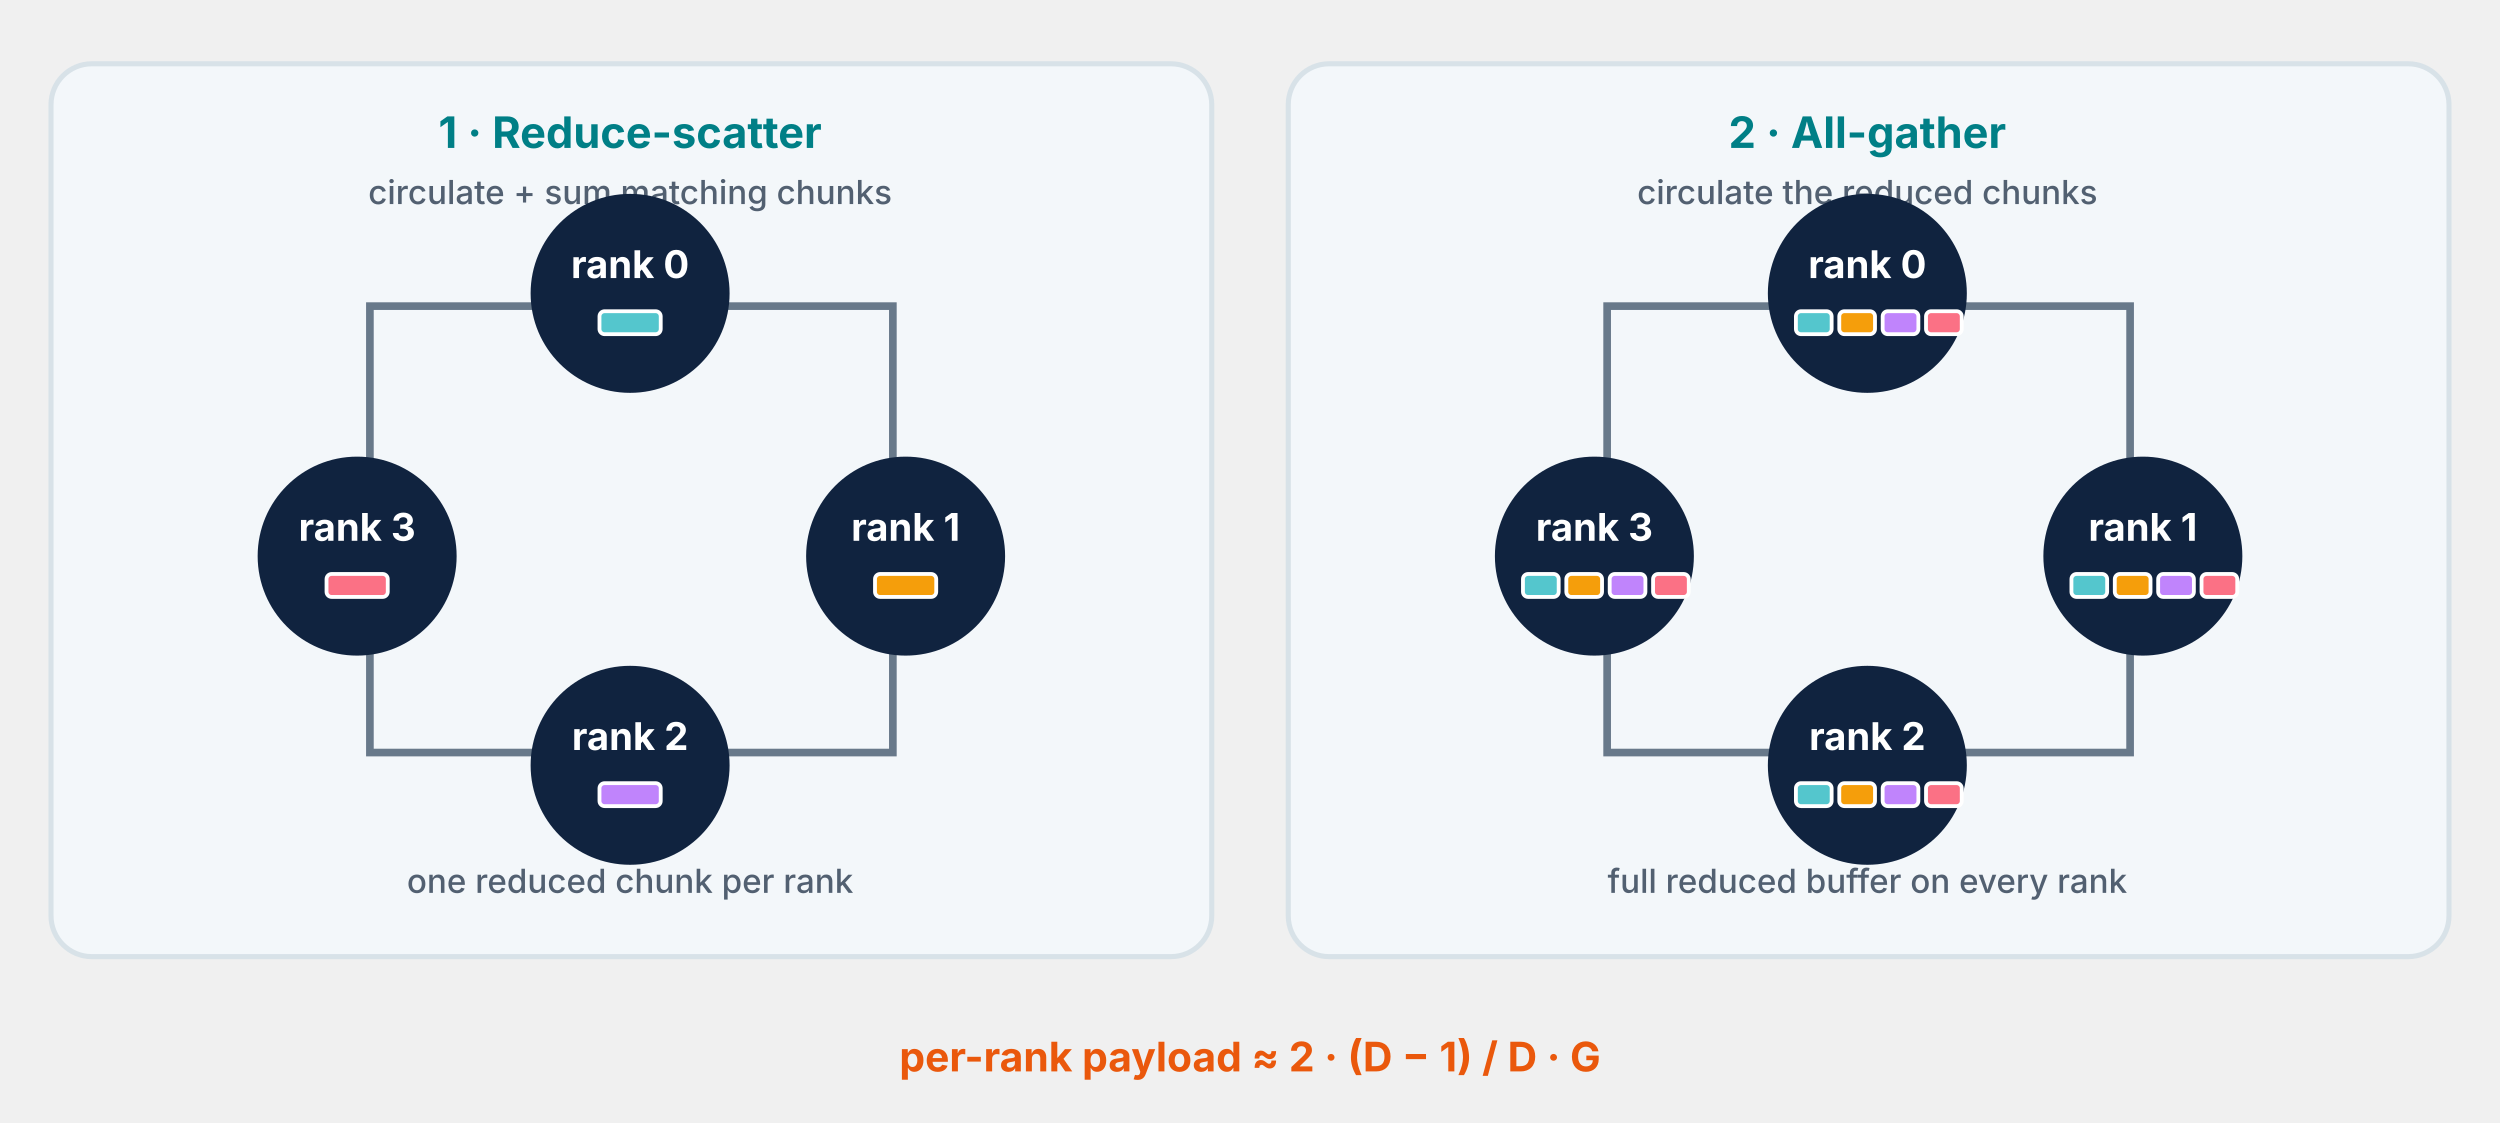
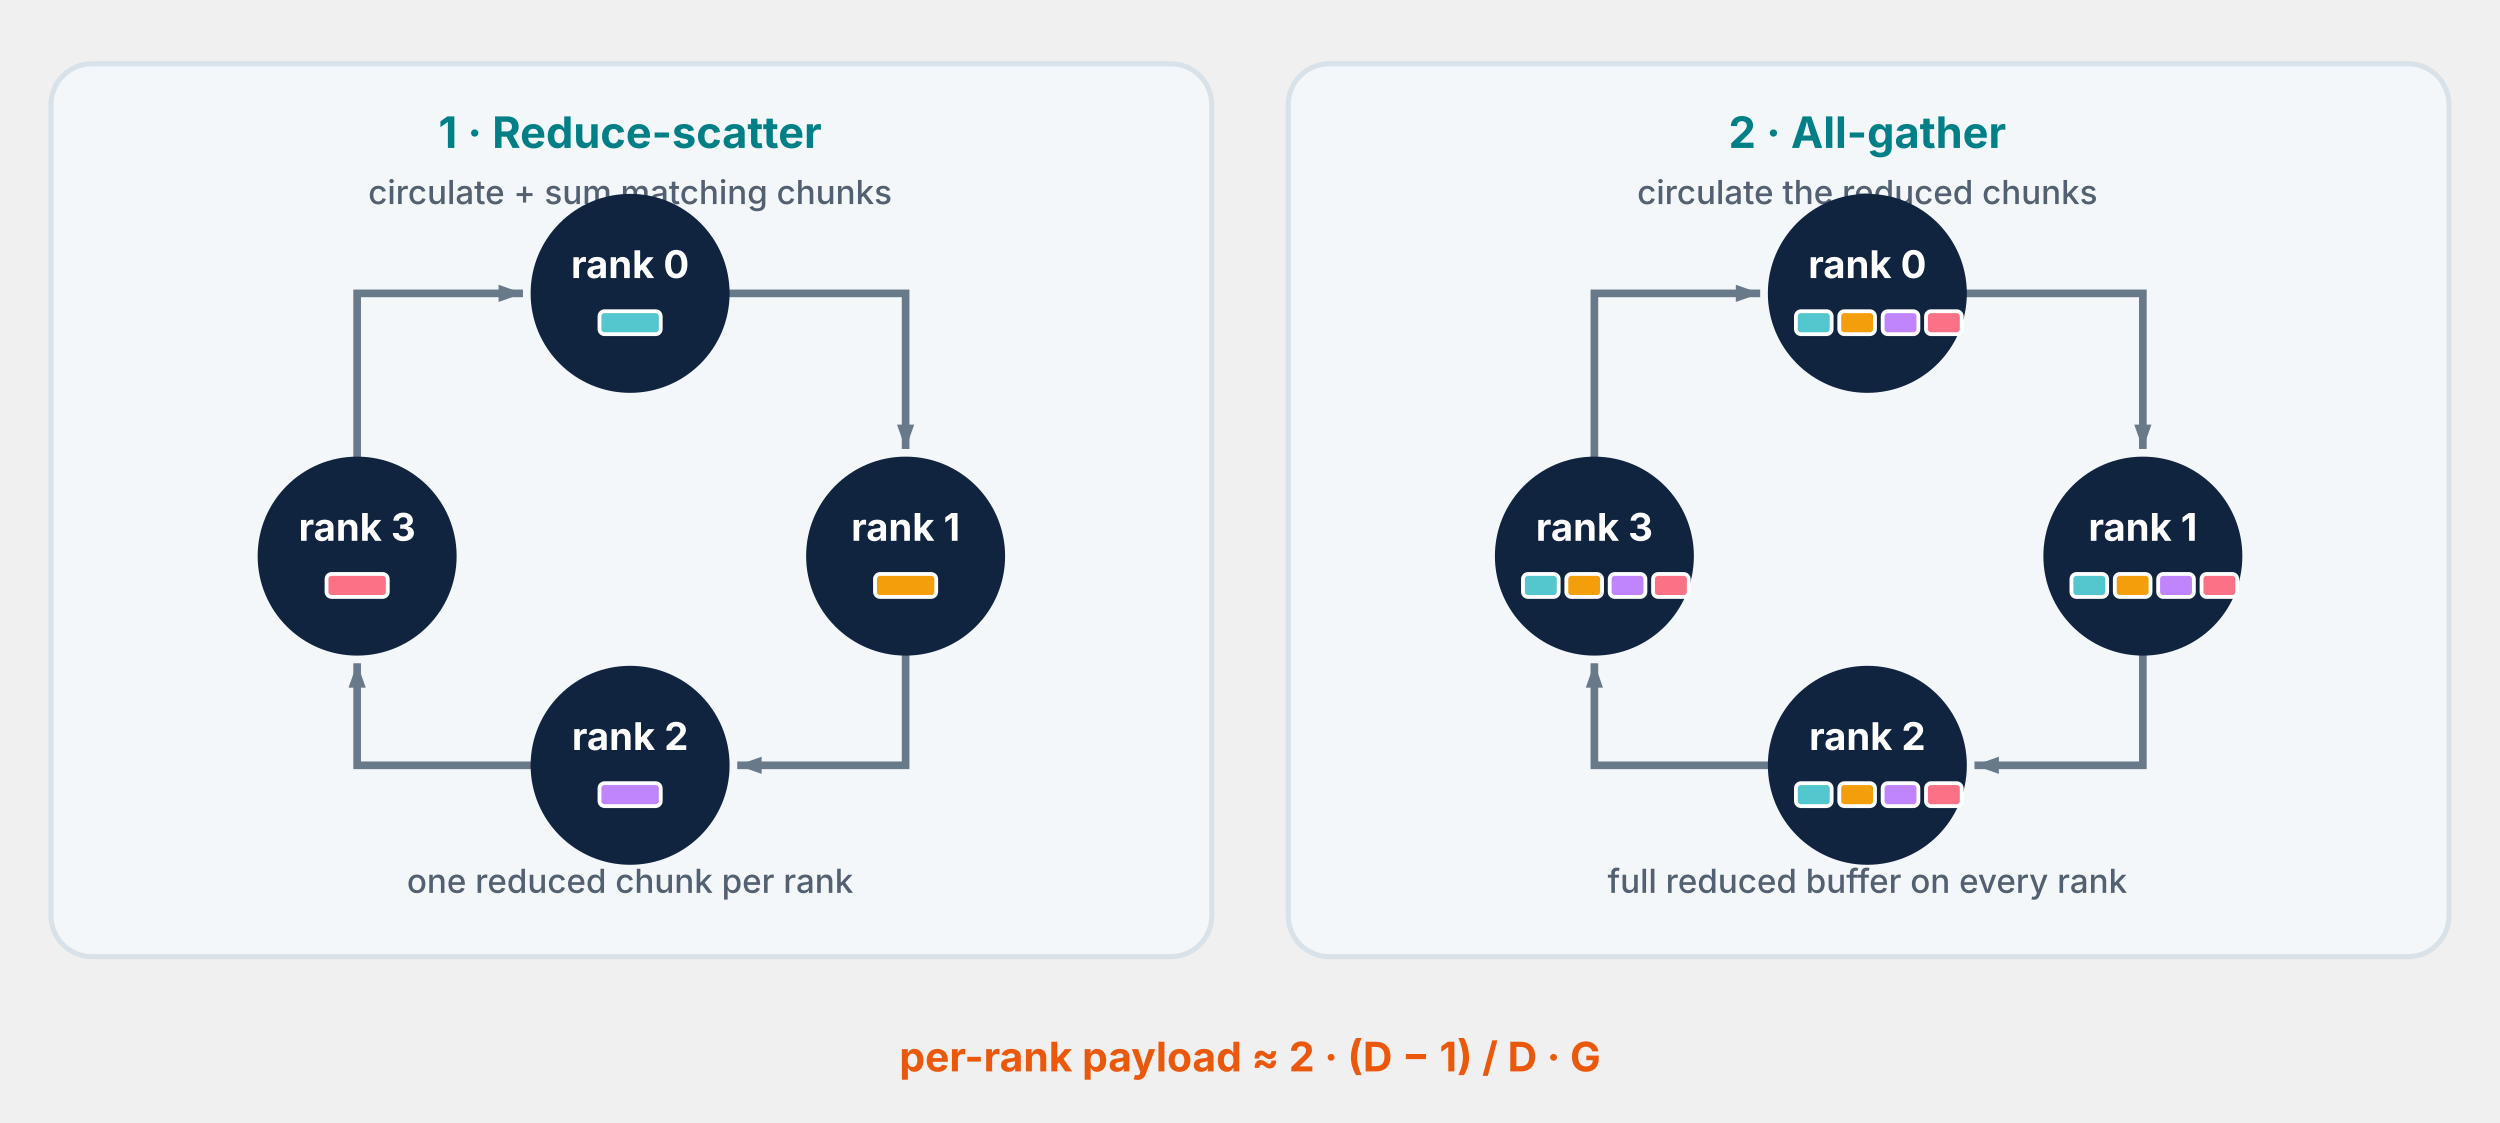
<svg xmlns="http://www.w3.org/2000/svg" viewBox="0 0 980 440" role="img" aria-labelledby="title desc">
  <defs>
-     <marker id="arrow" viewBox="0 0 10 10" refX="9" refY="5" markerWidth="7" markerHeight="7" orient="auto">
-       <path d="M0 0 10 5 0 10z" fill="#68798a" />
+     <marker id="arrow" viewBox="0 0 10 8" refX="8.5" refY="4" markerWidth="3.8" markerHeight="3.0" orient="auto">
+       <path d="M0 1L8.5 4L0 7z" fill="#68798a" />
    </marker>
    <style>
      text{font-family:Inter,ui-sans-serif,system-ui,-apple-system,BlinkMacSystemFont,"Segoe UI",sans-serif}.panel{fill:#f3f7fa;stroke:#d8e2e8;stroke-width:2}.rank{fill:#10233f;stroke:#10233f;stroke-width:2}.ring{fill:none;stroke:#68798a;stroke-width:3;marker-end:url(#arrow)}.label{fill:#10233f;font-size:18px;font-weight:750}.sub{fill:#526071;font-size:13px;font-weight:500}.inverse{fill:#fff;font-size:15px;font-weight:750}.c0{fill:#54c6cd}.c1{fill:#f59e0b}.c2{fill:#c084fc}.c3{fill:#fb7185}.chunk{stroke:#fff;stroke-width:1.5}.phase{fill:#007f86;font-size:17px;font-weight:750}.formula{fill:#ea580c;font-size:16px;font-weight:750}
      @media(prefers-color-scheme:dark){.panel{fill:#182534;stroke:#2c4052}.rank{fill:#2c4052;stroke:#54d2d8}.label{fill:#f3f7fa}.sub{fill:#9fb2c4}.phase{fill:#54d2d8}.formula{fill:#fb923c}}
    </style>
  </defs>
  <rect class="panel" x="20" y="25" width="455" height="350" rx="16" />
  <rect class="panel" x="505" y="25" width="455" height="350" rx="16" />
  <text class="phase" x="247" y="58" text-anchor="middle">1 · Reduce-scatter</text>
  <text class="sub" x="247" y="80" text-anchor="middle">circulate + sum matching chunks</text>
  <text class="phase" x="732" y="58" text-anchor="middle">2 · All-gather</text>
  <text class="sub" x="732" y="80" text-anchor="middle">circulate the reduced chunks</text>
-   <path class="ring" d="M247 120H350V218" />
-   <path class="ring" d="M350 218V295H247" />
-   <path class="ring" d="M247 295H145V218" />
-   <path class="ring" d="M145 218V120H247" />
-   <path class="ring" d="M732 120H835V218" />
-   <path class="ring" d="M835 218V295H732" />
-   <path class="ring" d="M732 295H630V218" />
-   <path class="ring" d="M630 218V120H732" />
+   <path class="ring" d="M285 115H355V176" />
+   <path class="ring" d="M355 256V300H289" />
+   <path class="ring" d="M209 300H140V260" />
+   <path class="ring" d="M140 180V115H205" />
+   <path class="ring" d="M770 115H840V176" />
+   <path class="ring" d="M840 256V300H774" />
+   <path class="ring" d="M694 300H625V260" />
+   <path class="ring" d="M625 180V115H690" />
  <g>
    <circle class="rank" cx="247" cy="115" r="38" />
    <text class="inverse" x="247" y="109" text-anchor="middle">rank 0</text>
    <rect class="c0 chunk" x="235" y="122" width="24" height="9" rx="2" />
  </g>
  <g>
    <circle class="rank" cx="355" cy="218" r="38" />
    <text class="inverse" x="355" y="212" text-anchor="middle">rank 1</text>
    <rect class="c1 chunk" x="343" y="225" width="24" height="9" rx="2" />
  </g>
  <g>
    <circle class="rank" cx="247" cy="300" r="38" />
    <text class="inverse" x="247" y="294" text-anchor="middle">rank 2</text>
    <rect class="c2 chunk" x="235" y="307" width="24" height="9" rx="2" />
  </g>
  <g>
    <circle class="rank" cx="140" cy="218" r="38" />
    <text class="inverse" x="140" y="212" text-anchor="middle">rank 3</text>
    <rect class="c3 chunk" x="128" y="225" width="24" height="9" rx="2" />
  </g>
  <g>
    <circle class="rank" cx="732" cy="115" r="38" />
    <text class="inverse" x="732" y="109" text-anchor="middle">rank 0</text>
    <rect class="c0 chunk" x="704" y="122" width="14" height="9" rx="2" />
    <rect class="c1 chunk" x="721" y="122" width="14" height="9" rx="2" />
    <rect class="c2 chunk" x="738" y="122" width="14" height="9" rx="2" />
    <rect class="c3 chunk" x="755" y="122" width="14" height="9" rx="2" />
  </g>
  <g>
    <circle class="rank" cx="840" cy="218" r="38" />
    <text class="inverse" x="840" y="212" text-anchor="middle">rank 1</text>
    <rect class="c0 chunk" x="812" y="225" width="14" height="9" rx="2" />
    <rect class="c1 chunk" x="829" y="225" width="14" height="9" rx="2" />
    <rect class="c2 chunk" x="846" y="225" width="14" height="9" rx="2" />
    <rect class="c3 chunk" x="863" y="225" width="14" height="9" rx="2" />
  </g>
  <g>
    <circle class="rank" cx="732" cy="300" r="38" />
    <text class="inverse" x="732" y="294" text-anchor="middle">rank 2</text>
    <rect class="c0 chunk" x="704" y="307" width="14" height="9" rx="2" />
    <rect class="c1 chunk" x="721" y="307" width="14" height="9" rx="2" />
    <rect class="c2 chunk" x="738" y="307" width="14" height="9" rx="2" />
    <rect class="c3 chunk" x="755" y="307" width="14" height="9" rx="2" />
  </g>
  <g>
    <circle class="rank" cx="625" cy="218" r="38" />
    <text class="inverse" x="625" y="212" text-anchor="middle">rank 3</text>
    <rect class="c0 chunk" x="597" y="225" width="14" height="9" rx="2" />
    <rect class="c1 chunk" x="614" y="225" width="14" height="9" rx="2" />
    <rect class="c2 chunk" x="631" y="225" width="14" height="9" rx="2" />
    <rect class="c3 chunk" x="648" y="225" width="14" height="9" rx="2" />
  </g>
  <text class="sub" x="247" y="350" text-anchor="middle">one reduced chunk per rank</text>
  <text class="sub" x="732" y="350" text-anchor="middle">full reduced buffer on every rank</text>
  <text class="formula" x="490" y="420" text-anchor="middle">per-rank payload ≈ 2 · (D − 1) / D · G</text>
</svg>
